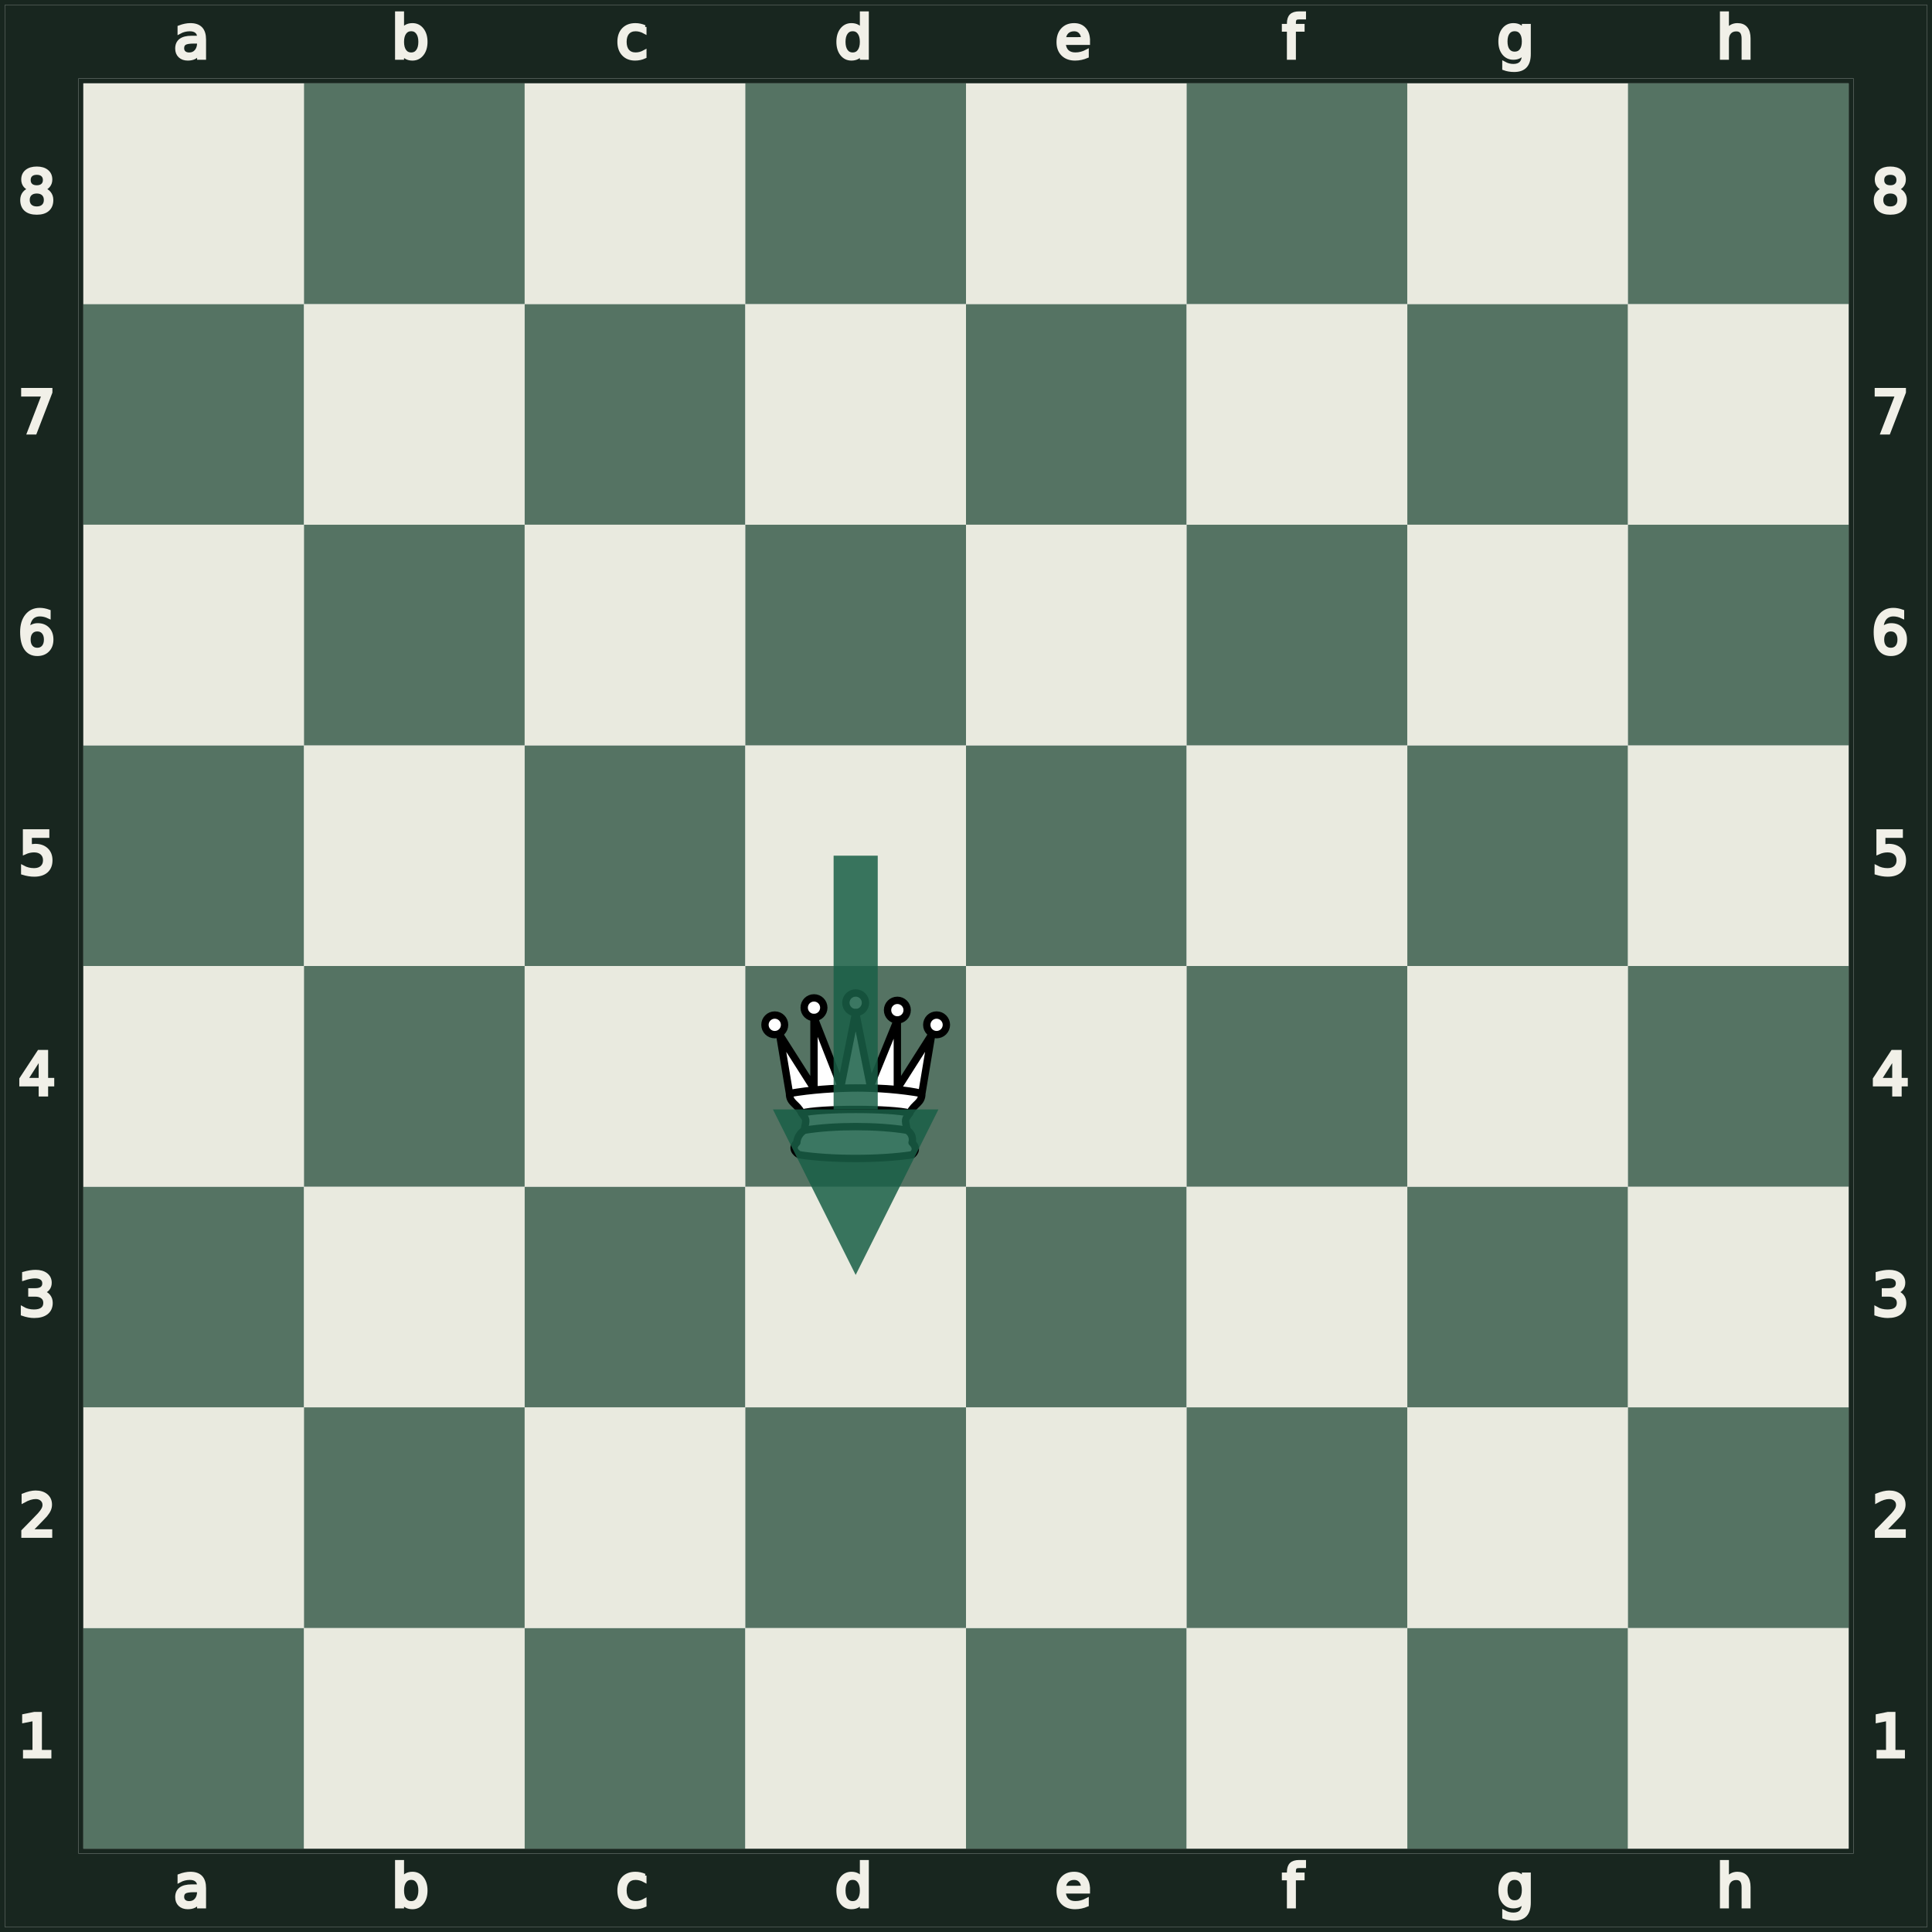
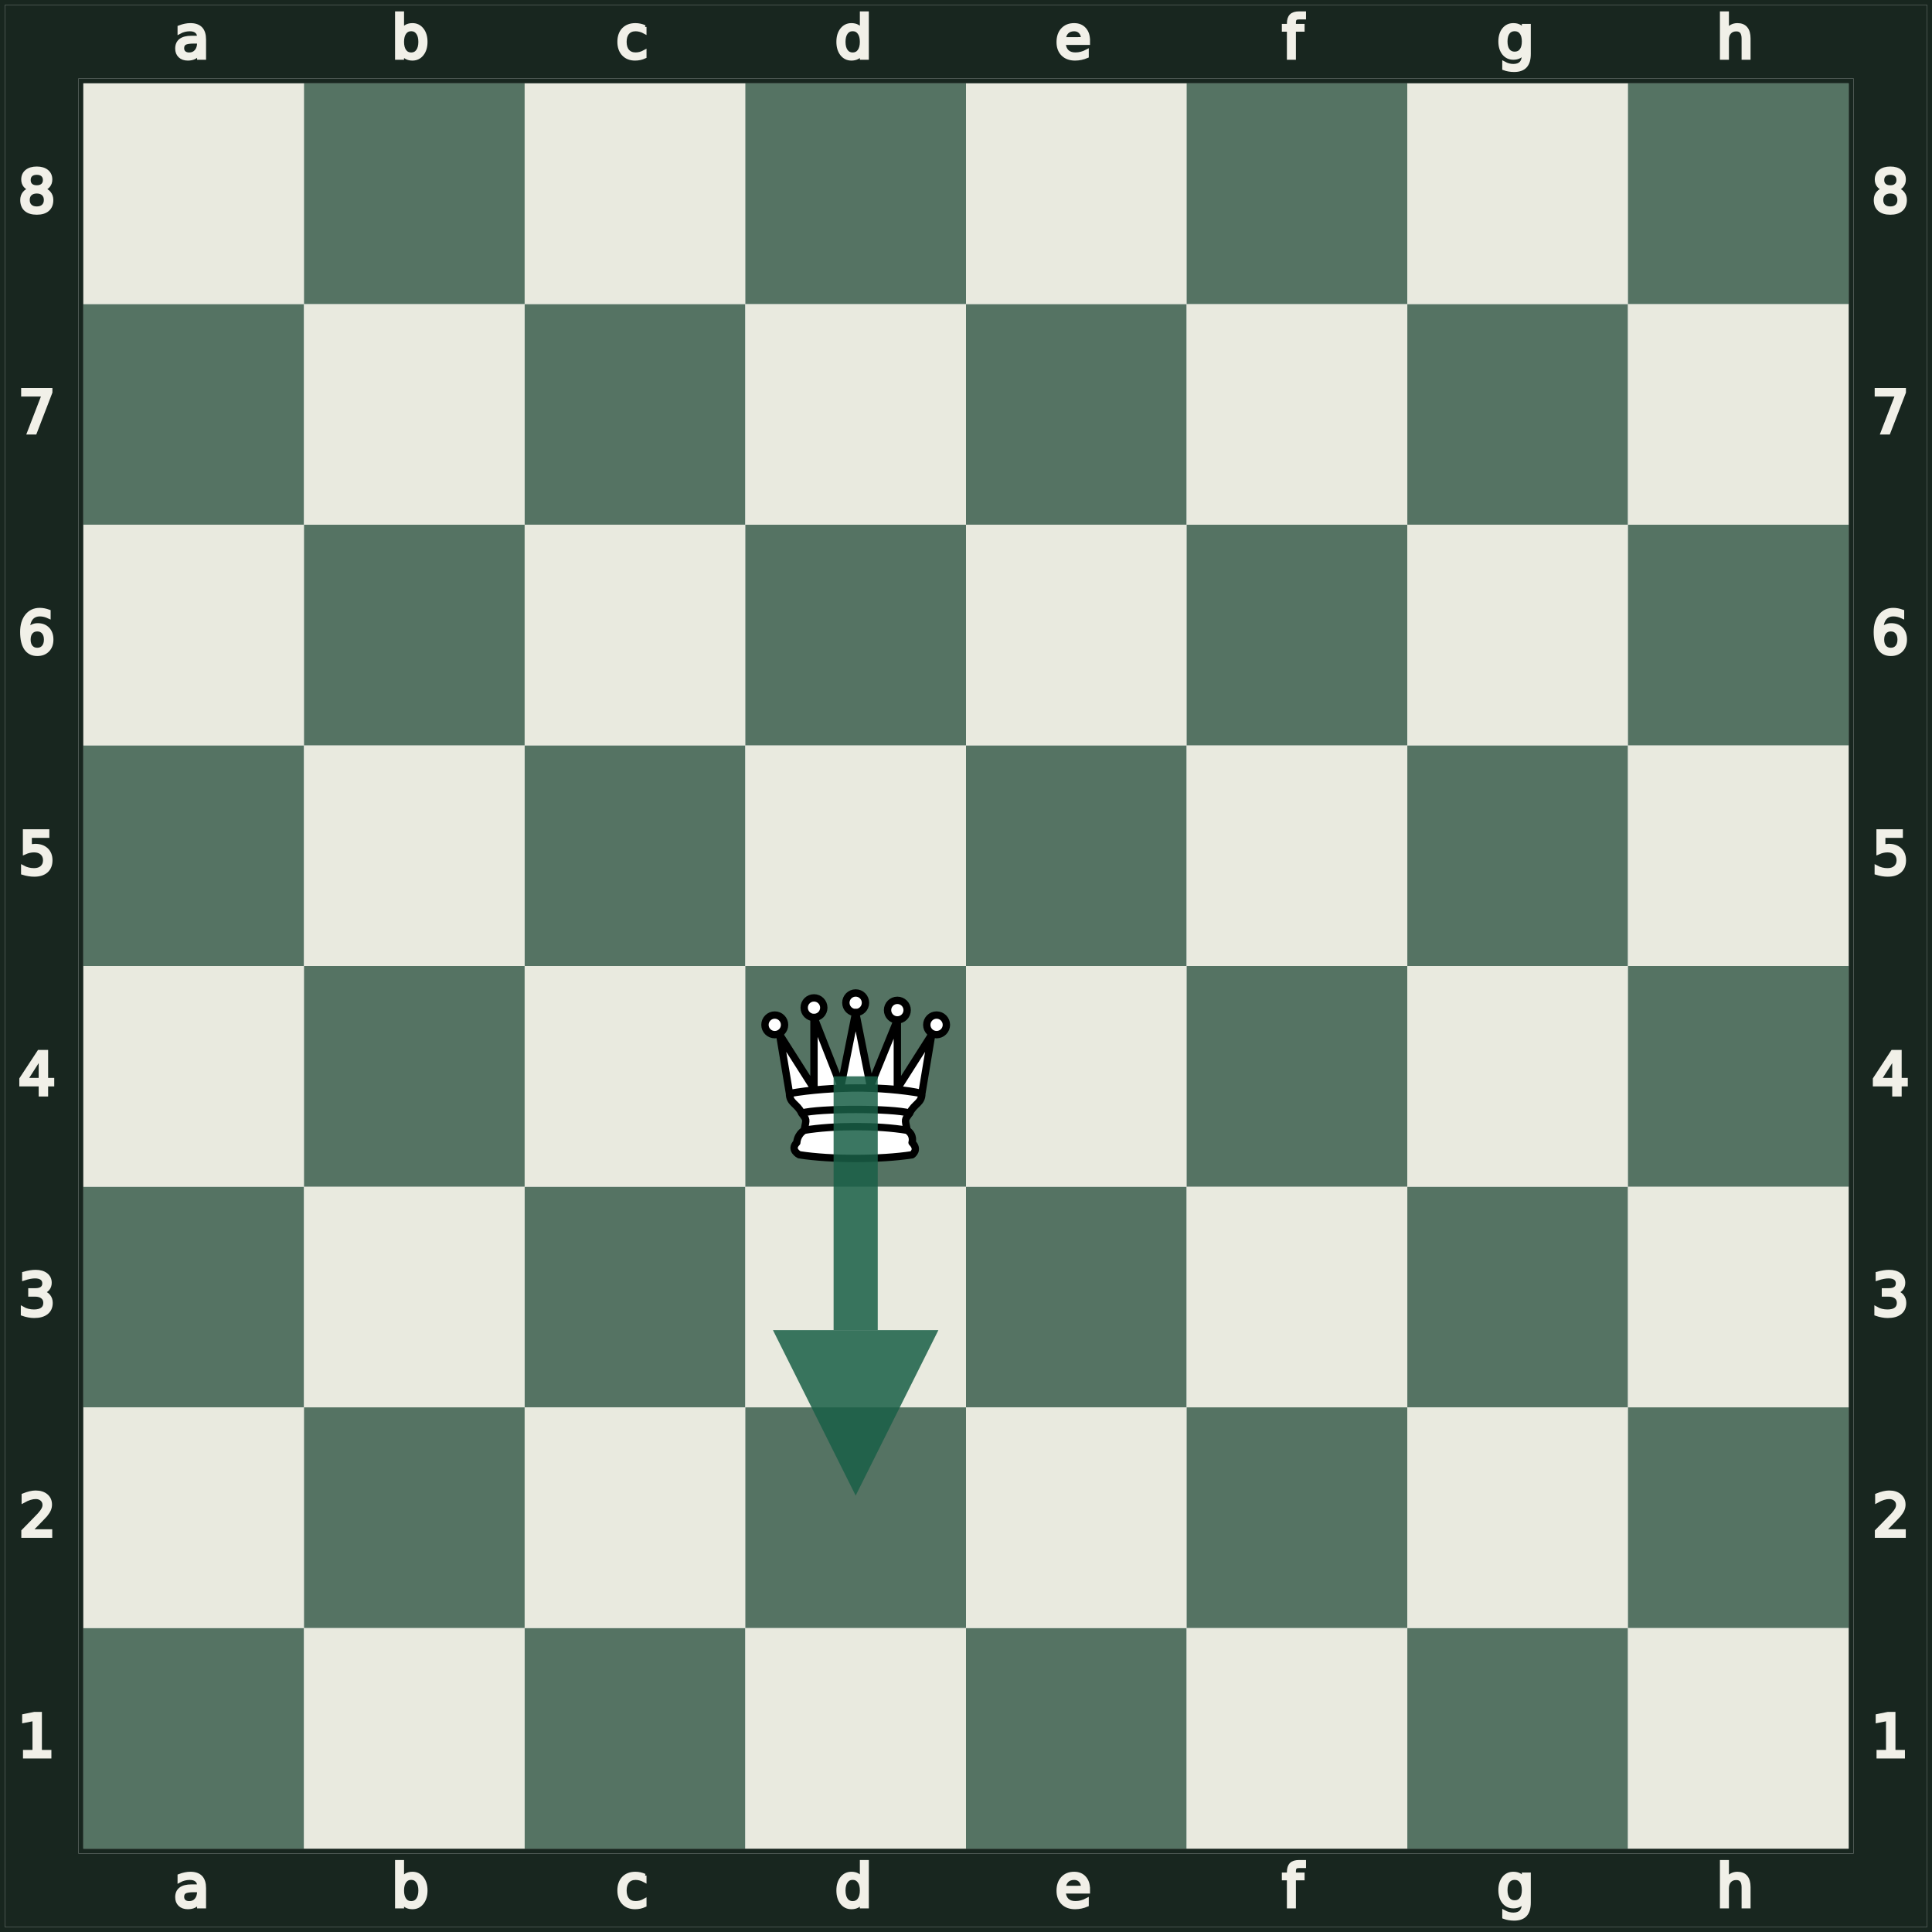
<svg xmlns="http://www.w3.org/2000/svg" xmlns:xlink="http://www.w3.org/1999/xlink" viewBox="0 0 394 394">
  <style>.piece { filter: drop-shadow(0 1px 0 rgba(255,255,255,.18)); }</style>
  <defs>
    <g id="white-queen" class="white queen" fill="#fff" fill-rule="evenodd" stroke="#000" stroke-width="1.5" stroke-linecap="round" stroke-linejoin="round">
      <path d="M8 12a2 2 0 1 1-4 0 2 2 0 1 1 4 0zM24.5 7.5a2 2 0 1 1-4 0 2 2 0 1 1 4 0zM41 12a2 2 0 1 1-4 0 2 2 0 1 1 4 0zM16 8.5a2 2 0 1 1-4 0 2 2 0 1 1 4 0zM33 9a2 2 0 1 1-4 0 2 2 0 1 1 4 0z" />
      <path d="M9 26c8.5-1.5 21-1.5 27 0l2-12-7 11V11l-5.5 13.5-3-15-3 15-5.5-14V25L7 14l2 12zM9 26c0 2 1.5 2 2.5 4 1 1.5 1 1 .5 3.5-1.5 1-1.5 2.5-1.5 2.5-1.5 1.5.5 2.5.5 2.5 6.5 1 16.5 1 23 0 0 0 1.5-1 0-2.5 0 0 .5-1.5-1-2.5-.5-2.5-.5-2 .5-3.5 1-2 2.5-2 2.5-4-8.5-1.5-18.5-1.5-27 0z" stroke-linecap="butt" />
      <path d="M11.5 30c3.5-1 18.5-1 22 0M12 33.5c6-1 15-1 21 0" fill="none" />
    </g>
  </defs>
  <rect x="0.5" y="0.5" width="393" height="393" fill="none" stroke="#18261f" stroke-width="1" />
  <rect x="8.5" y="8.5" width="377" height="377" fill="none" stroke="#18261f" stroke-width="15" />
  <rect x="16.5" y="16.5" width="361" height="361" fill="none" stroke="#18261f" stroke-width="1" />
  <g transform="translate(22, 1) scale(0.75, 0.75)" fill="#f1f0e8" stroke="#f1f0e8">
    <path d="M23.328 10.016q-1.742 0-2.414.398-.672.398-.672 1.36 0 .765.5 1.218.508.445 1.375.445 1.196 0 1.914-.843.727-.852.727-2.258v-.32zm2.867-.594v4.992h-1.437v-1.328q-.492.797-1.227 1.18-.734.375-1.797.375-1.343 0-2.14-.75-.79-.758-.79-2.024 0-1.476.985-2.226.992-.75 2.953-.75h2.016V8.75q0-.992-.656-1.531-.649-.547-1.829-.547-.75 0-1.46.18-.711.18-1.368.539V6.062q.79-.304 1.532-.453.742-.156 1.445-.156 1.898 0 2.836.984.937.985.937 2.985z" />
  </g>
  <g transform="translate(22, 378) scale(0.75, 0.75)" fill="#f1f0e8" stroke="#f1f0e8">
    <path d="M23.328 10.016q-1.742 0-2.414.398-.672.398-.672 1.36 0 .765.5 1.218.508.445 1.375.445 1.196 0 1.914-.843.727-.852.727-2.258v-.32zm2.867-.594v4.992h-1.437v-1.328q-.492.797-1.227 1.18-.734.375-1.797.375-1.343 0-2.14-.75-.79-.758-.79-2.024 0-1.476.985-2.226.992-.75 2.953-.75h2.016V8.75q0-.992-.656-1.531-.649-.547-1.829-.547-.75 0-1.46.18-.711.18-1.368.539V6.062q.79-.304 1.532-.453.742-.156 1.445-.156 1.898 0 2.836.984.937.985.937 2.985z" />
  </g>
  <g transform="translate(67, 1) scale(0.75, 0.75)" fill="#f1f0e8" stroke="#f1f0e8">
    <path d="M24.922 10.047q0-1.586-.656-2.485-.649-.906-1.79-.906-1.14 0-1.796.906-.649.899-.649 2.485 0 1.586.649 2.492.656.898 1.797.898 1.14 0 1.789-.898.656-.906.656-2.492zm-4.89-3.055q.452-.781 1.14-1.156.695-.383 1.656-.383 1.594 0 2.586 1.266 1 1.265 1 3.328 0 2.062-1 3.328-.992 1.266-2.586 1.266-.96 0-1.656-.375-.688-.383-1.14-1.164v1.312h-1.446V2.258h1.445z" />
  </g>
  <g transform="translate(67, 378) scale(0.75, 0.75)" fill="#f1f0e8" stroke="#f1f0e8">
    <path d="M24.922 10.047q0-1.586-.656-2.485-.649-.906-1.79-.906-1.14 0-1.796.906-.649.899-.649 2.485 0 1.586.649 2.492.656.898 1.797.898 1.14 0 1.789-.898.656-.906.656-2.492zm-4.89-3.055q.452-.781 1.14-1.156.695-.383 1.656-.383 1.594 0 2.586 1.266 1 1.265 1 3.328 0 2.062-1 3.328-.992 1.266-2.586 1.266-.96 0-1.656-.375-.688-.383-1.14-1.164v1.312h-1.446V2.258h1.445z" />
  </g>
  <g transform="translate(112, 1) scale(0.75, 0.75)" fill="#f1f0e8" stroke="#f1f0e8">
    <path d="M25.96 6v1.344q-.608-.336-1.226-.5-.609-.172-1.234-.172-1.398 0-2.172.89-.773.883-.773 2.485 0 1.601.773 2.492.774.883 2.172.883.625 0 1.234-.164.618-.172 1.227-.508v1.328q-.602.281-1.25.422-.64.14-1.367.14-1.977 0-3.14-1.242-1.165-1.242-1.165-3.351 0-2.14 1.172-3.367 1.18-1.227 3.227-1.227.664 0 1.296.14.633.134 1.227.407z" />
  </g>
  <g transform="translate(112, 378) scale(0.75, 0.75)" fill="#f1f0e8" stroke="#f1f0e8">
    <path d="M25.96 6v1.344q-.608-.336-1.226-.5-.609-.172-1.234-.172-1.398 0-2.172.89-.773.883-.773 2.485 0 1.601.773 2.492.774.883 2.172.883.625 0 1.234-.164.618-.172 1.227-.508v1.328q-.602.281-1.25.422-.64.14-1.367.14-1.977 0-3.14-1.242-1.165-1.242-1.165-3.351 0-2.14 1.172-3.367 1.18-1.227 3.227-1.227.664 0 1.296.14.633.134 1.227.407z" />
  </g>
  <g transform="translate(157, 1) scale(0.75, 0.75)" fill="#f1f0e8" stroke="#f1f0e8">
    <path d="M24.973 6.992V2.258h1.437v12.156h-1.437v-1.312q-.453.78-1.149 1.164-.687.375-1.656.375-1.586 0-2.586-1.266-.992-1.266-.992-3.328 0-2.063.992-3.328 1-1.266 2.586-1.266.969 0 1.656.383.696.375 1.149 1.156zm-4.899 3.055q0 1.586.649 2.492.656.898 1.797.898 1.14 0 1.796-.898.657-.906.657-2.492 0-1.586-.657-2.485-.656-.906-1.796-.906-1.141 0-1.797.906-.649.899-.649 2.485z" />
  </g>
  <g transform="translate(157, 378) scale(0.75, 0.75)" fill="#f1f0e8" stroke="#f1f0e8">
    <path d="M24.973 6.992V2.258h1.437v12.156h-1.437v-1.312q-.453.78-1.149 1.164-.687.375-1.656.375-1.586 0-2.586-1.266-.992-1.266-.992-3.328 0-2.063.992-3.328 1-1.266 2.586-1.266.969 0 1.656.383.696.375 1.149 1.156zm-4.899 3.055q0 1.586.649 2.492.656.898 1.797.898 1.14 0 1.796-.898.657-.906.657-2.492 0-1.586-.657-2.485-.656-.906-1.796-.906-1.141 0-1.797.906-.649.899-.649 2.485z" />
  </g>
  <g transform="translate(202, 1) scale(0.75, 0.75)" fill="#f1f0e8" stroke="#f1f0e8">
    <path d="M26.555 9.68v.703h-6.61q.094 1.484.89 2.265.806.774 2.235.774.828 0 1.602-.203.781-.203 1.547-.61v1.36q-.774.328-1.586.5-.813.172-1.649.172-2.093 0-3.32-1.22-1.219-1.218-1.219-3.296 0-2.148 1.157-3.406 1.164-1.266 3.132-1.266 1.766 0 2.79 1.14 1.03 1.134 1.03 3.087zm-1.438-.422q-.015-1.18-.664-1.883-.64-.703-1.703-.703-1.203 0-1.93.68-.718.68-.828 1.914z" />
  </g>
  <g transform="translate(202, 378) scale(0.75, 0.75)" fill="#f1f0e8" stroke="#f1f0e8">
    <path d="M26.555 9.68v.703h-6.61q.094 1.484.89 2.265.806.774 2.235.774.828 0 1.602-.203.781-.203 1.547-.61v1.36q-.774.328-1.586.5-.813.172-1.649.172-2.093 0-3.32-1.22-1.219-1.218-1.219-3.296 0-2.148 1.157-3.406 1.164-1.266 3.132-1.266 1.766 0 2.79 1.14 1.03 1.134 1.03 3.087zm-1.438-.422q-.015-1.18-.664-1.883-.64-.703-1.703-.703-1.203 0-1.93.68-.718.68-.828 1.914z" />
  </g>
  <g transform="translate(247, 1) scale(0.75, 0.75)" fill="#f1f0e8" stroke="#f1f0e8">
    <path d="M25.285 2.258v1.195H23.91q-.773 0-1.078.313-.297.312-.297 1.125v.773h2.367v1.117h-2.367v7.633H21.09V6.781h-1.375V5.664h1.375v-.61q0-1.46.68-2.124.68-.672 2.156-.672z" />
  </g>
  <g transform="translate(247, 378) scale(0.75, 0.75)" fill="#f1f0e8" stroke="#f1f0e8">
    <path d="M25.285 2.258v1.195H23.91q-.773 0-1.078.313-.297.312-.297 1.125v.773h2.367v1.117h-2.367v7.633H21.09V6.781h-1.375V5.664h1.375v-.61q0-1.46.68-2.124.68-.672 2.156-.672z" />
  </g>
  <g transform="translate(292, 1) scale(0.75, 0.75)" fill="#f1f0e8" stroke="#f1f0e8">
    <path d="M24.973 9.937q0-1.562-.649-2.421-.64-.86-1.804-.86-1.157 0-1.805.86-.64.859-.64 2.421 0 1.555.64 2.415.648.859 1.805.859 1.164 0 1.804-.86.649-.859.649-2.414zm1.437 3.391q0 2.234-.992 3.32-.992 1.094-3.04 1.094-.757 0-1.429-.117-.672-.11-1.304-.344v-1.398q.632.344 1.25.508.617.164 1.257.164 1.414 0 2.118-.743.703-.734.703-2.226v-.711q-.446.773-1.141 1.156-.695.383-1.664.383-1.61 0-2.594-1.227-.984-1.226-.984-3.25 0-2.03.984-3.257.985-1.227 2.594-1.227.969 0 1.664.383t1.14 1.156V5.664h1.438z" />
  </g>
  <g transform="translate(292, 378) scale(0.75, 0.75)" fill="#f1f0e8" stroke="#f1f0e8">
    <path d="M24.973 9.937q0-1.562-.649-2.421-.64-.86-1.804-.86-1.157 0-1.805.86-.64.859-.64 2.421 0 1.555.64 2.415.648.859 1.805.859 1.164 0 1.804-.86.649-.859.649-2.414zm1.437 3.391q0 2.234-.992 3.32-.992 1.094-3.04 1.094-.757 0-1.429-.117-.672-.11-1.304-.344v-1.398q.632.344 1.25.508.617.164 1.257.164 1.414 0 2.118-.743.703-.734.703-2.226v-.711q-.446.773-1.141 1.156-.695.383-1.664.383-1.61 0-2.594-1.227-.984-1.226-.984-3.25 0-2.03.984-3.257.985-1.227 2.594-1.227.969 0 1.664.383t1.14 1.156V5.664h1.438z" />
  </g>
  <g transform="translate(337, 1) scale(0.75, 0.75)" fill="#f1f0e8" stroke="#f1f0e8">
    <path d="M26.164 9.133v5.281h-1.437V9.18q0-1.243-.485-1.86-.484-.617-1.453-.617-1.164 0-1.836.742-.672.742-.672 2.024v4.945h-1.445V2.258h1.445v4.765q.516-.789 1.211-1.18.703-.39 1.617-.39 1.508 0 2.282.938.773.93.773 2.742z" />
  </g>
  <g transform="translate(337, 378) scale(0.75, 0.75)" fill="#f1f0e8" stroke="#f1f0e8">
    <path d="M26.164 9.133v5.281h-1.437V9.18q0-1.243-.485-1.86-.484-.617-1.453-.617-1.164 0-1.836.742-.672.742-.672 2.024v4.945h-1.445V2.258h1.445v4.765q.516-.789 1.211-1.18.703-.39 1.617-.39 1.508 0 2.282.938.773.93.773 2.742z" />
  </g>
  <g transform="translate(0, 337) scale(0.75, 0.75)" fill="#f1f0e8" stroke="#f1f0e8">
    <path d="M6.754 26.996h2.578v-8.898l-2.805.562v-1.437l2.79-.563h1.578v10.336h2.578v1.328h-6.72z" />
  </g>
  <g transform="translate(378, 337) scale(0.75, 0.75)" fill="#f1f0e8" stroke="#f1f0e8">
    <path d="M6.754 26.996h2.578v-8.898l-2.805.562v-1.437l2.79-.563h1.578v10.336h2.578v1.328h-6.72z" />
  </g>
  <g transform="translate(0, 292) scale(0.75, 0.75)" fill="#f1f0e8" stroke="#f1f0e8">
    <path d="M8.195 26.996h5.508v1.328H6.297v-1.328q.898-.93 2.445-2.492 1.555-1.57 1.953-2.024.758-.851 1.055-1.437.305-.594.305-1.164 0-.93-.657-1.516-.648-.586-1.695-.586-.742 0-1.57.258-.82.258-1.758.781v-1.593q.953-.383 1.781-.578.828-.196 1.516-.196 1.812 0 2.89.906 1.079.907 1.079 2.422 0 .72-.274 1.368-.265.64-.976 1.515-.196.227-1.243 1.313-1.046 1.078-2.953 3.023z" />
  </g>
  <g transform="translate(378, 292) scale(0.75, 0.75)" fill="#f1f0e8" stroke="#f1f0e8">
    <path d="M8.195 26.996h5.508v1.328H6.297v-1.328q.898-.93 2.445-2.492 1.555-1.57 1.953-2.024.758-.851 1.055-1.437.305-.594.305-1.164 0-.93-.657-1.516-.648-.586-1.695-.586-.742 0-1.57.258-.82.258-1.758.781v-1.593q.953-.383 1.781-.578.828-.196 1.516-.196 1.812 0 2.89.906 1.079.907 1.079 2.422 0 .72-.274 1.368-.265.64-.976 1.515-.196.227-1.243 1.313-1.046 1.078-2.953 3.023z" />
  </g>
  <g transform="translate(0, 247) scale(0.75, 0.75)" fill="#f1f0e8" stroke="#f1f0e8">
    <path d="M11.434 22.035q1.132.242 1.765 1.008.64.766.64 1.89 0 1.727-1.187 2.672-1.187.946-3.375.946-.734 0-1.515-.149-.774-.14-1.602-.43V26.45q.656.383 1.438.578.78.196 1.632.196 1.485 0 2.258-.586.782-.586.782-1.703 0-1.032-.727-1.61-.719-.586-2.008-.586h-1.36v-1.297h1.423q1.164 0 1.78-.46.618-.47.618-1.344 0-.899-.64-1.375-.633-.485-1.82-.485-.65 0-1.391.141-.743.14-1.633.437V16.95q.898-.25 1.68-.375.788-.125 1.484-.125 1.797 0 2.844.82 1.046.813 1.046 2.204 0 .968-.554 1.64-.555.664-1.578.922z" />
  </g>
  <g transform="translate(378, 247) scale(0.75, 0.75)" fill="#f1f0e8" stroke="#f1f0e8">
    <path d="M11.434 22.035q1.132.242 1.765 1.008.64.766.64 1.89 0 1.727-1.187 2.672-1.187.946-3.375.946-.734 0-1.515-.149-.774-.14-1.602-.43V26.45q.656.383 1.438.578.78.196 1.632.196 1.485 0 2.258-.586.782-.586.782-1.703 0-1.032-.727-1.61-.719-.586-2.008-.586h-1.36v-1.297h1.423q1.164 0 1.78-.46.618-.47.618-1.344 0-.899-.64-1.375-.633-.485-1.82-.485-.65 0-1.391.141-.743.14-1.633.437V16.95q.898-.25 1.68-.375.788-.125 1.484-.125 1.797 0 2.844.82 1.046.813 1.046 2.204 0 .968-.554 1.64-.555.664-1.578.922z" />
  </g>
  <g transform="translate(0, 202) scale(0.75, 0.75)" fill="#f1f0e8" stroke="#f1f0e8">
    <path d="M11.016 18.035L7.03 24.262h3.985zm-.414-1.375h1.984v7.602h1.664v1.312h-1.664v2.75h-1.57v-2.75H5.75v-1.523z" />
  </g>
  <g transform="translate(378, 202) scale(0.75, 0.75)" fill="#f1f0e8" stroke="#f1f0e8">
    <path d="M11.016 18.035L7.03 24.262h3.985zm-.414-1.375h1.984v7.602h1.664v1.312h-1.664v2.75h-1.57v-2.75H5.75v-1.523z" />
  </g>
  <g transform="translate(0, 157) scale(0.75, 0.75)" fill="#f1f0e8" stroke="#f1f0e8">
    <path d="M6.719 16.66h6.195v1.328h-4.75v2.86q.344-.118.688-.172.343-.063.687-.063 1.953 0 3.094 1.07 1.14 1.07 1.14 2.899 0 1.883-1.171 2.93-1.172 1.039-3.305 1.039-.735 0-1.5-.125-.758-.125-1.57-.375v-1.586q.703.383 1.453.57.75.188 1.586.188 1.351 0 2.14-.711.79-.711.79-1.93 0-1.219-.79-1.93-.789-.71-2.14-.71-.633 0-1.266.14-.625.14-1.281.438z" />
  </g>
  <g transform="translate(378, 157) scale(0.75, 0.75)" fill="#f1f0e8" stroke="#f1f0e8">
    <path d="M6.719 16.66h6.195v1.328h-4.75v2.86q.344-.118.688-.172.343-.063.687-.063 1.953 0 3.094 1.07 1.14 1.07 1.14 2.899 0 1.883-1.171 2.93-1.172 1.039-3.305 1.039-.735 0-1.5-.125-.758-.125-1.57-.375v-1.586q.703.383 1.453.57.75.188 1.586.188 1.351 0 2.14-.711.79-.711.79-1.93 0-1.219-.79-1.93-.789-.71-2.14-.71-.633 0-1.266.14-.625.14-1.281.438z" />
  </g>
  <g transform="translate(0, 112) scale(0.75, 0.75)" fill="#f1f0e8" stroke="#f1f0e8">
    <path d="M10.137 21.863q-1.063 0-1.688.727-.617.726-.617 1.992 0 1.258.617 1.992.625.727 1.688.727 1.062 0 1.68-.727.624-.734.624-1.992 0-1.266-.625-1.992-.617-.727-1.68-.727zm3.133-4.945v1.437q-.594-.28-1.204-.43-.601-.148-1.195-.148-1.562 0-2.39 1.055-.82 1.055-.938 3.188.46-.68 1.156-1.04.696-.367 1.531-.367 1.758 0 2.774 1.07 1.023 1.063 1.023 2.899 0 1.797-1.062 2.883-1.063 1.086-2.828 1.086-2.024 0-3.094-1.547-1.07-1.555-1.07-4.5 0-2.766 1.312-4.406 1.313-1.649 3.524-1.649.593 0 1.195.117.61.118 1.266.352z" />
  </g>
  <g transform="translate(378, 112) scale(0.75, 0.75)" fill="#f1f0e8" stroke="#f1f0e8">
    <path d="M10.137 21.863q-1.063 0-1.688.727-.617.726-.617 1.992 0 1.258.617 1.992.625.727 1.688.727 1.062 0 1.68-.727.624-.734.624-1.992 0-1.266-.625-1.992-.617-.727-1.68-.727zm3.133-4.945v1.437q-.594-.28-1.204-.43-.601-.148-1.195-.148-1.562 0-2.39 1.055-.82 1.055-.938 3.188.46-.68 1.156-1.04.696-.367 1.531-.367 1.758 0 2.774 1.07 1.023 1.063 1.023 2.899 0 1.797-1.062 2.883-1.063 1.086-2.828 1.086-2.024 0-3.094-1.547-1.07-1.555-1.07-4.5 0-2.766 1.312-4.406 1.313-1.649 3.524-1.649.593 0 1.195.117.61.118 1.266.352z" />
  </g>
  <g transform="translate(0, 67) scale(0.75, 0.75)" fill="#f1f0e8" stroke="#f1f0e8">
    <path d="M6.25 16.66h7.5v.672L9.516 28.324H7.867l3.985-10.336H6.25z" />
  </g>
  <g transform="translate(378, 67) scale(0.75, 0.75)" fill="#f1f0e8" stroke="#f1f0e8">
    <path d="M6.25 16.66h7.5v.672L9.516 28.324H7.867l3.985-10.336H6.25z" />
  </g>
  <g transform="translate(0, 22) scale(0.75, 0.75)" fill="#f1f0e8" stroke="#f1f0e8">
    <path d="M10 22.785q-1.125 0-1.773.602-.641.601-.641 1.656t.64 1.656q.649.602 1.774.602t1.773-.602q.649-.61.649-1.656 0-1.055-.649-1.656-.64-.602-1.773-.602zm-1.578-.672q-1.016-.25-1.586-.945-.563-.695-.563-1.695 0-1.399.993-2.211 1-.813 2.734-.813 1.742 0 2.734.813.993.812.993 2.21 0 1-.57 1.696-.563.695-1.571.945 1.14.266 1.773 1.04.641.773.641 1.89 0 1.695-1.04 2.602-1.03.906-2.96.906t-2.969-.906Q6 26.738 6 25.043q0-1.117.64-1.89.641-.774 1.782-1.04zm-.578-2.492q0 .906.562 1.414.57.508 1.594.508 1.016 0 1.586-.508.578-.508.578-1.414 0-.906-.578-1.414-.57-.508-1.586-.508-1.023 0-1.594.508-.562.508-.562 1.414z" />
  </g>
  <g transform="translate(378, 22) scale(0.75, 0.75)" fill="#f1f0e8" stroke="#f1f0e8">
    <path d="M10 22.785q-1.125 0-1.773.602-.641.601-.641 1.656t.64 1.656q.649.602 1.774.602t1.773-.602q.649-.61.649-1.656 0-1.055-.649-1.656-.64-.602-1.773-.602zm-1.578-.672q-1.016-.25-1.586-.945-.563-.695-.563-1.695 0-1.399.993-2.211 1-.813 2.734-.813 1.742 0 2.734.813.993.812.993 2.21 0 1-.57 1.696-.563.695-1.571.945 1.14.266 1.773 1.04.641.773.641 1.89 0 1.695-1.04 2.602-1.03.906-2.96.906t-2.969-.906Q6 26.738 6 25.043q0-1.117.64-1.89.641-.774 1.782-1.04zm-.578-2.492q0 .906.562 1.414.57.508 1.594.508 1.016 0 1.586-.508.578-.508.578-1.414 0-.906-.578-1.414-.57-.508-1.586-.508-1.023 0-1.594.508-.562.508-.562 1.414z" />
  </g>
  <rect x="17" y="332" width="45" height="45" class="square dark a1" stroke="none" fill="#557363" />
  <rect x="62" y="332" width="45" height="45" class="square light b1" stroke="none" fill="#e9eadf" />
  <rect x="107" y="332" width="45" height="45" class="square dark c1" stroke="none" fill="#557363" />
  <rect x="152" y="332" width="45" height="45" class="square light d1" stroke="none" fill="#e9eadf" />
  <rect x="197" y="332" width="45" height="45" class="square dark e1" stroke="none" fill="#557363" />
  <rect x="242" y="332" width="45" height="45" class="square light f1" stroke="none" fill="#e9eadf" />
  <rect x="287" y="332" width="45" height="45" class="square dark g1" stroke="none" fill="#557363" />
  <rect x="332" y="332" width="45" height="45" class="square light h1" stroke="none" fill="#e9eadf" />
  <rect x="17" y="287" width="45" height="45" class="square light a2" stroke="none" fill="#e9eadf" />
  <rect x="62" y="287" width="45" height="45" class="square dark b2" stroke="none" fill="#557363" />
  <rect x="107" y="287" width="45" height="45" class="square light c2" stroke="none" fill="#e9eadf" />
  <rect x="152" y="287" width="45" height="45" class="square dark d2" stroke="none" fill="#557363" />
  <rect x="197" y="287" width="45" height="45" class="square light e2" stroke="none" fill="#e9eadf" />
  <rect x="242" y="287" width="45" height="45" class="square dark f2" stroke="none" fill="#557363" />
  <rect x="287" y="287" width="45" height="45" class="square light g2" stroke="none" fill="#e9eadf" />
  <rect x="332" y="287" width="45" height="45" class="square dark h2" stroke="none" fill="#557363" />
  <rect x="17" y="242" width="45" height="45" class="square dark a3" stroke="none" fill="#557363" />
  <rect x="62" y="242" width="45" height="45" class="square light b3" stroke="none" fill="#e9eadf" />
  <rect x="107" y="242" width="45" height="45" class="square dark c3" stroke="none" fill="#557363" />
  <rect x="152" y="242" width="45" height="45" class="square light d3" stroke="none" fill="#e9eadf" />
  <rect x="197" y="242" width="45" height="45" class="square dark e3" stroke="none" fill="#557363" />
  <rect x="242" y="242" width="45" height="45" class="square light f3" stroke="none" fill="#e9eadf" />
  <rect x="287" y="242" width="45" height="45" class="square dark g3" stroke="none" fill="#557363" />
  <rect x="332" y="242" width="45" height="45" class="square light h3" stroke="none" fill="#e9eadf" />
  <rect x="17" y="197" width="45" height="45" class="square light a4" stroke="none" fill="#e9eadf" />
  <rect x="62" y="197" width="45" height="45" class="square dark b4" stroke="none" fill="#557363" />
  <rect x="107" y="197" width="45" height="45" class="square light c4" stroke="none" fill="#e9eadf" />
  <rect x="152" y="197" width="45" height="45" class="square dark d4" stroke="none" fill="#557363" />
  <rect x="197" y="197" width="45" height="45" class="square light e4" stroke="none" fill="#e9eadf" />
  <rect x="242" y="197" width="45" height="45" class="square dark f4" stroke="none" fill="#557363" />
  <rect x="287" y="197" width="45" height="45" class="square light g4" stroke="none" fill="#e9eadf" />
  <rect x="332" y="197" width="45" height="45" class="square dark h4" stroke="none" fill="#557363" />
  <rect x="17" y="152" width="45" height="45" class="square dark a5" stroke="none" fill="#557363" />
  <rect x="62" y="152" width="45" height="45" class="square light b5" stroke="none" fill="#e9eadf" />
  <rect x="107" y="152" width="45" height="45" class="square dark c5" stroke="none" fill="#557363" />
  <rect x="152" y="152" width="45" height="45" class="square light d5" stroke="none" fill="#e9eadf" />
  <rect x="197" y="152" width="45" height="45" class="square dark e5" stroke="none" fill="#557363" />
  <rect x="242" y="152" width="45" height="45" class="square light f5" stroke="none" fill="#e9eadf" />
  <rect x="287" y="152" width="45" height="45" class="square dark g5" stroke="none" fill="#557363" />
  <rect x="332" y="152" width="45" height="45" class="square light h5" stroke="none" fill="#e9eadf" />
  <rect x="17" y="107" width="45" height="45" class="square light a6" stroke="none" fill="#e9eadf" />
  <rect x="62" y="107" width="45" height="45" class="square dark b6" stroke="none" fill="#557363" />
  <rect x="107" y="107" width="45" height="45" class="square light c6" stroke="none" fill="#e9eadf" />
  <rect x="152" y="107" width="45" height="45" class="square dark d6" stroke="none" fill="#557363" />
  <rect x="197" y="107" width="45" height="45" class="square light e6" stroke="none" fill="#e9eadf" />
  <rect x="242" y="107" width="45" height="45" class="square dark f6" stroke="none" fill="#557363" />
  <rect x="287" y="107" width="45" height="45" class="square light g6" stroke="none" fill="#e9eadf" />
  <rect x="332" y="107" width="45" height="45" class="square dark h6" stroke="none" fill="#557363" />
  <rect x="17" y="62" width="45" height="45" class="square dark a7" stroke="none" fill="#557363" />
  <rect x="62" y="62" width="45" height="45" class="square light b7" stroke="none" fill="#e9eadf" />
  <rect x="107" y="62" width="45" height="45" class="square dark c7" stroke="none" fill="#557363" />
  <rect x="152" y="62" width="45" height="45" class="square light d7" stroke="none" fill="#e9eadf" />
  <rect x="197" y="62" width="45" height="45" class="square dark e7" stroke="none" fill="#557363" />
  <rect x="242" y="62" width="45" height="45" class="square light f7" stroke="none" fill="#e9eadf" />
  <rect x="287" y="62" width="45" height="45" class="square dark g7" stroke="none" fill="#557363" />
  <rect x="332" y="62" width="45" height="45" class="square light h7" stroke="none" fill="#e9eadf" />
  <rect x="17" y="17" width="45" height="45" class="square light a8" stroke="none" fill="#e9eadf" />
  <rect x="62" y="17" width="45" height="45" class="square dark b8" stroke="none" fill="#557363" />
  <rect x="107" y="17" width="45" height="45" class="square light c8" stroke="none" fill="#e9eadf" />
  <rect x="152" y="17" width="45" height="45" class="square dark d8" stroke="none" fill="#557363" />
  <rect x="197" y="17" width="45" height="45" class="square light e8" stroke="none" fill="#e9eadf" />
  <rect x="242" y="17" width="45" height="45" class="square dark f8" stroke="none" fill="#557363" />
  <rect x="287" y="17" width="45" height="45" class="square light g8" stroke="none" fill="#e9eadf" />
  <rect x="332" y="17" width="45" height="45" class="square dark h8" stroke="none" fill="#557363" />
  <use href="#white-queen" xlink:href="#white-queen" transform="translate(152, 197)" />
-   <line x1="174.5" y1="174.5" x2="174.5" y2="226.25" stroke="#195f47d9" stroke-width="9.0" stroke-linecap="butt" class="arrow" />
-   <polygon points="174.5,260.0 191.375,226.25 157.625,226.25" fill="#195f47d9" class="arrow" />
+   <line x1="174.5" y1="219.5" x2="174.5" y2="271.25" stroke="#195f47d9" stroke-width="9.0" stroke-linecap="butt" class="arrow" />
+   <polygon points="174.5,305.0 191.375,271.25 157.625,271.25" fill="#195f47d9" class="arrow" />
</svg>
